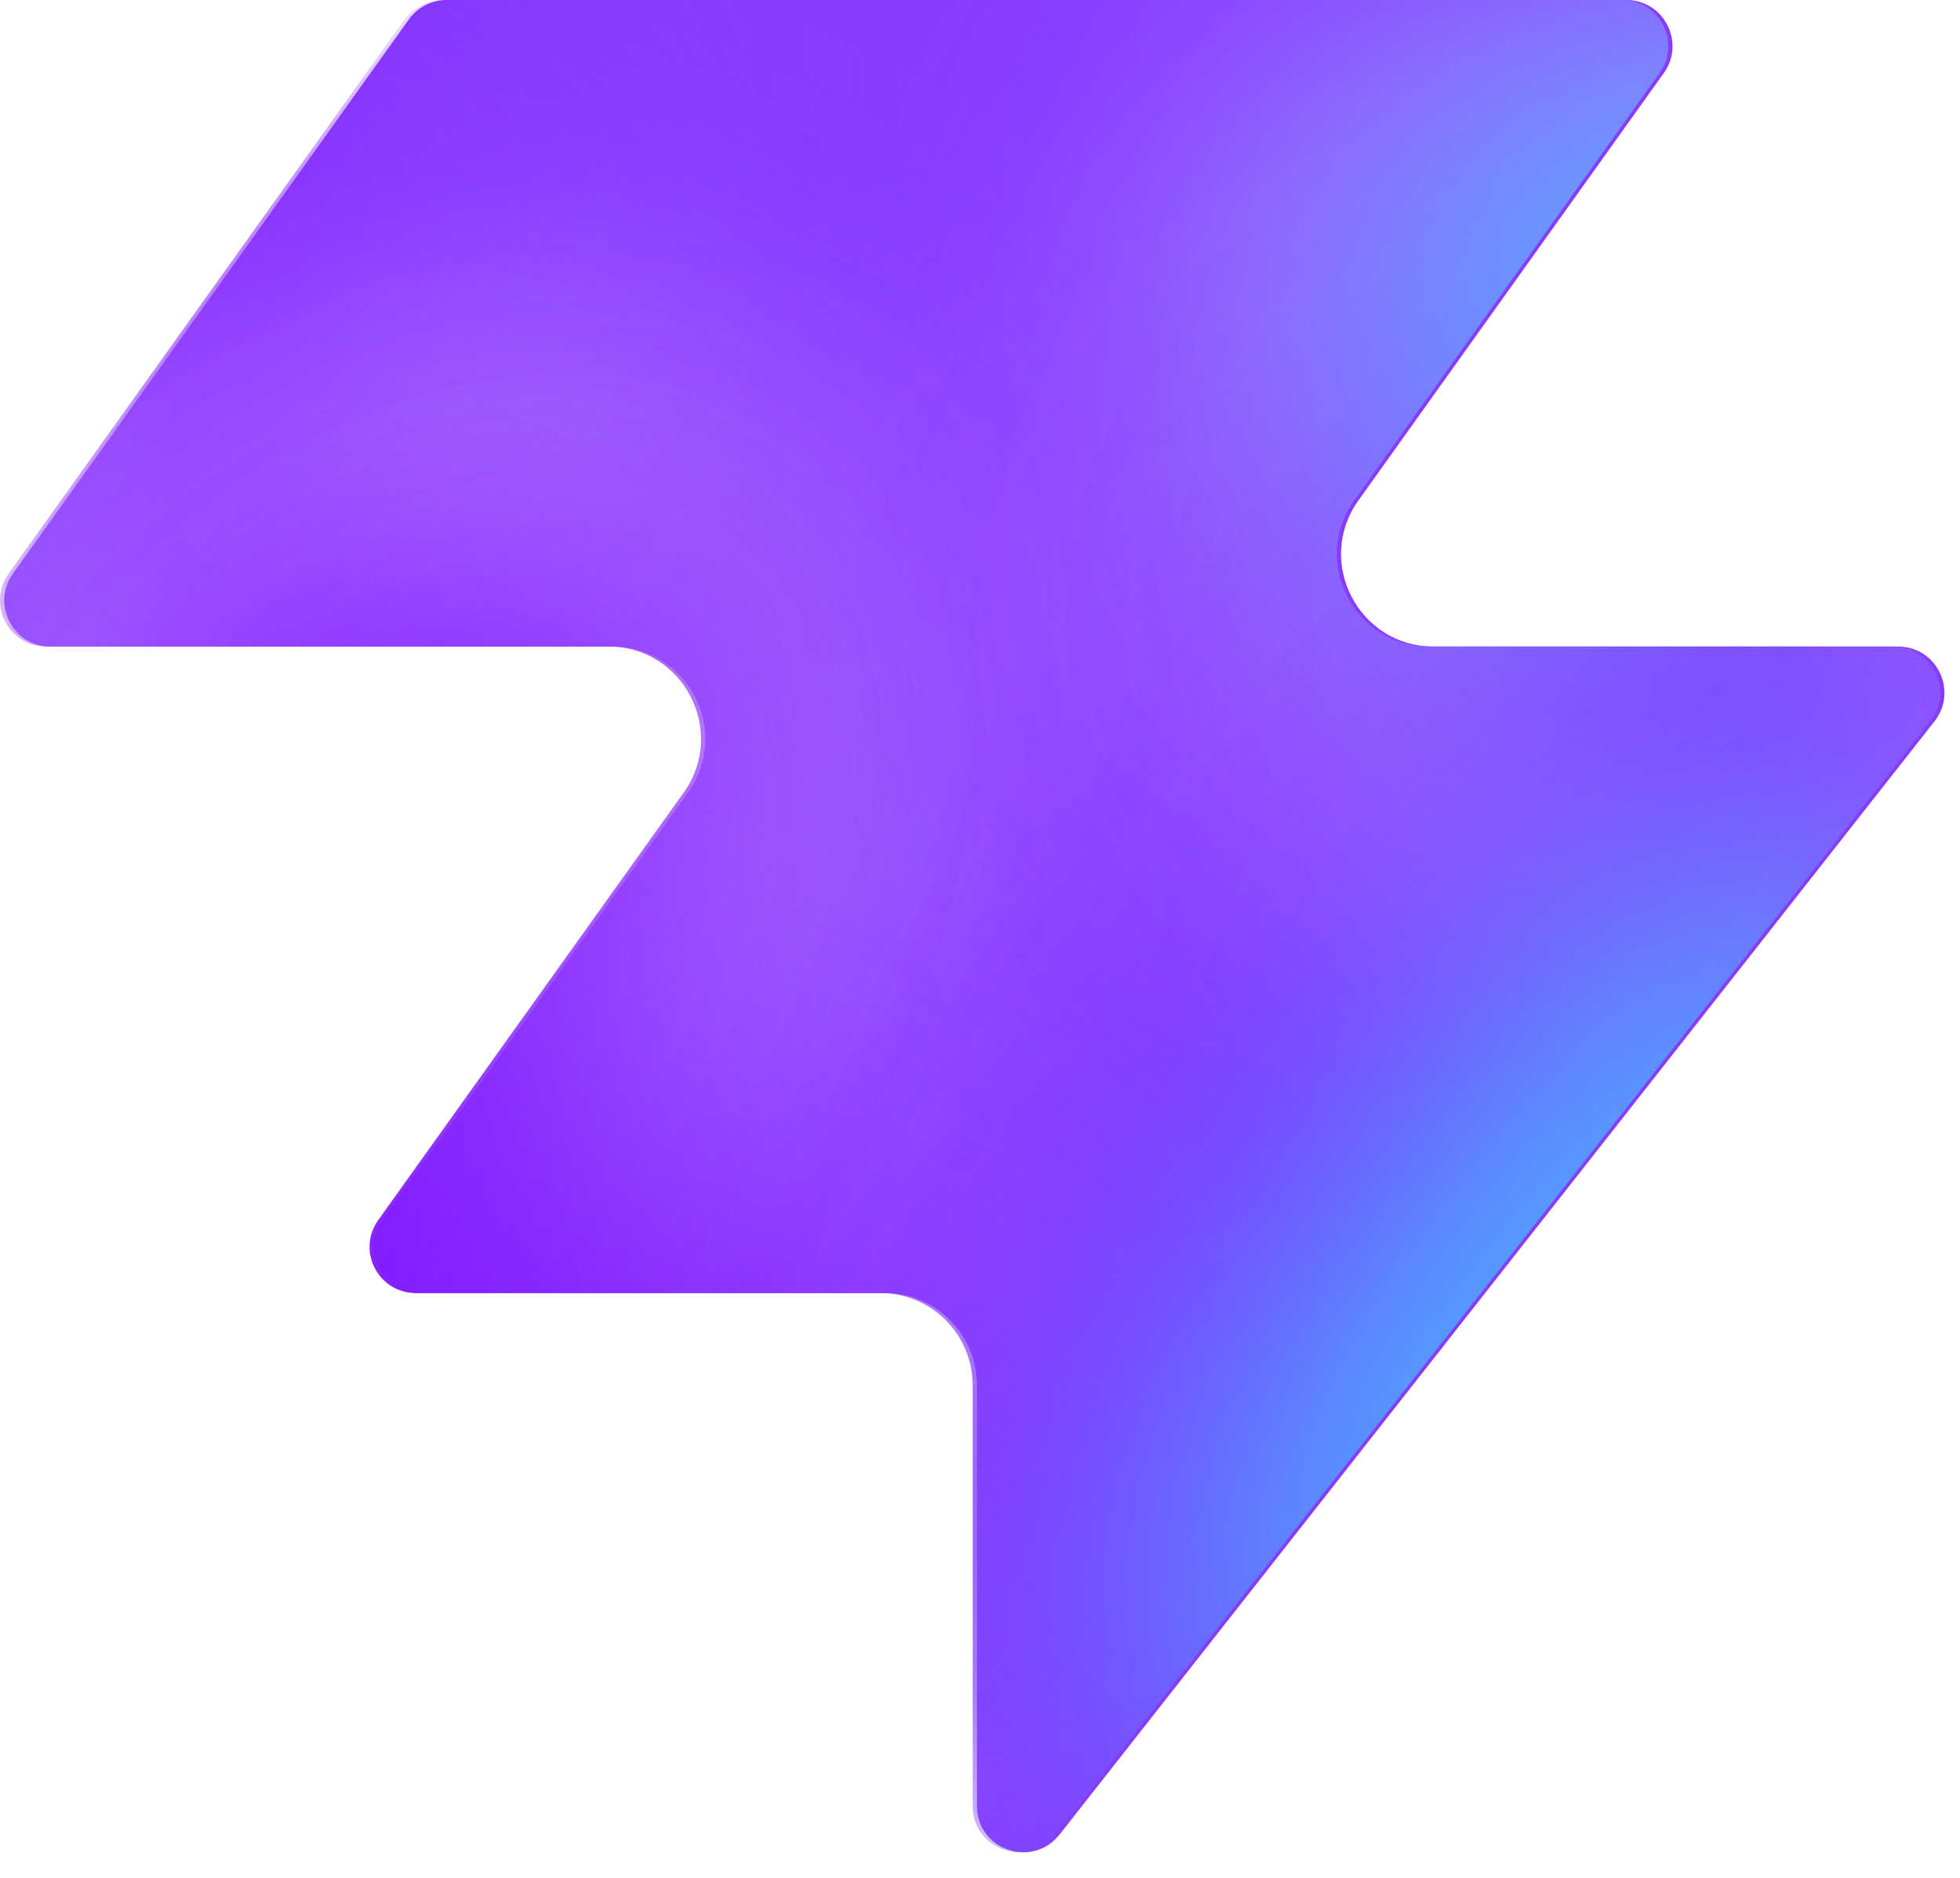
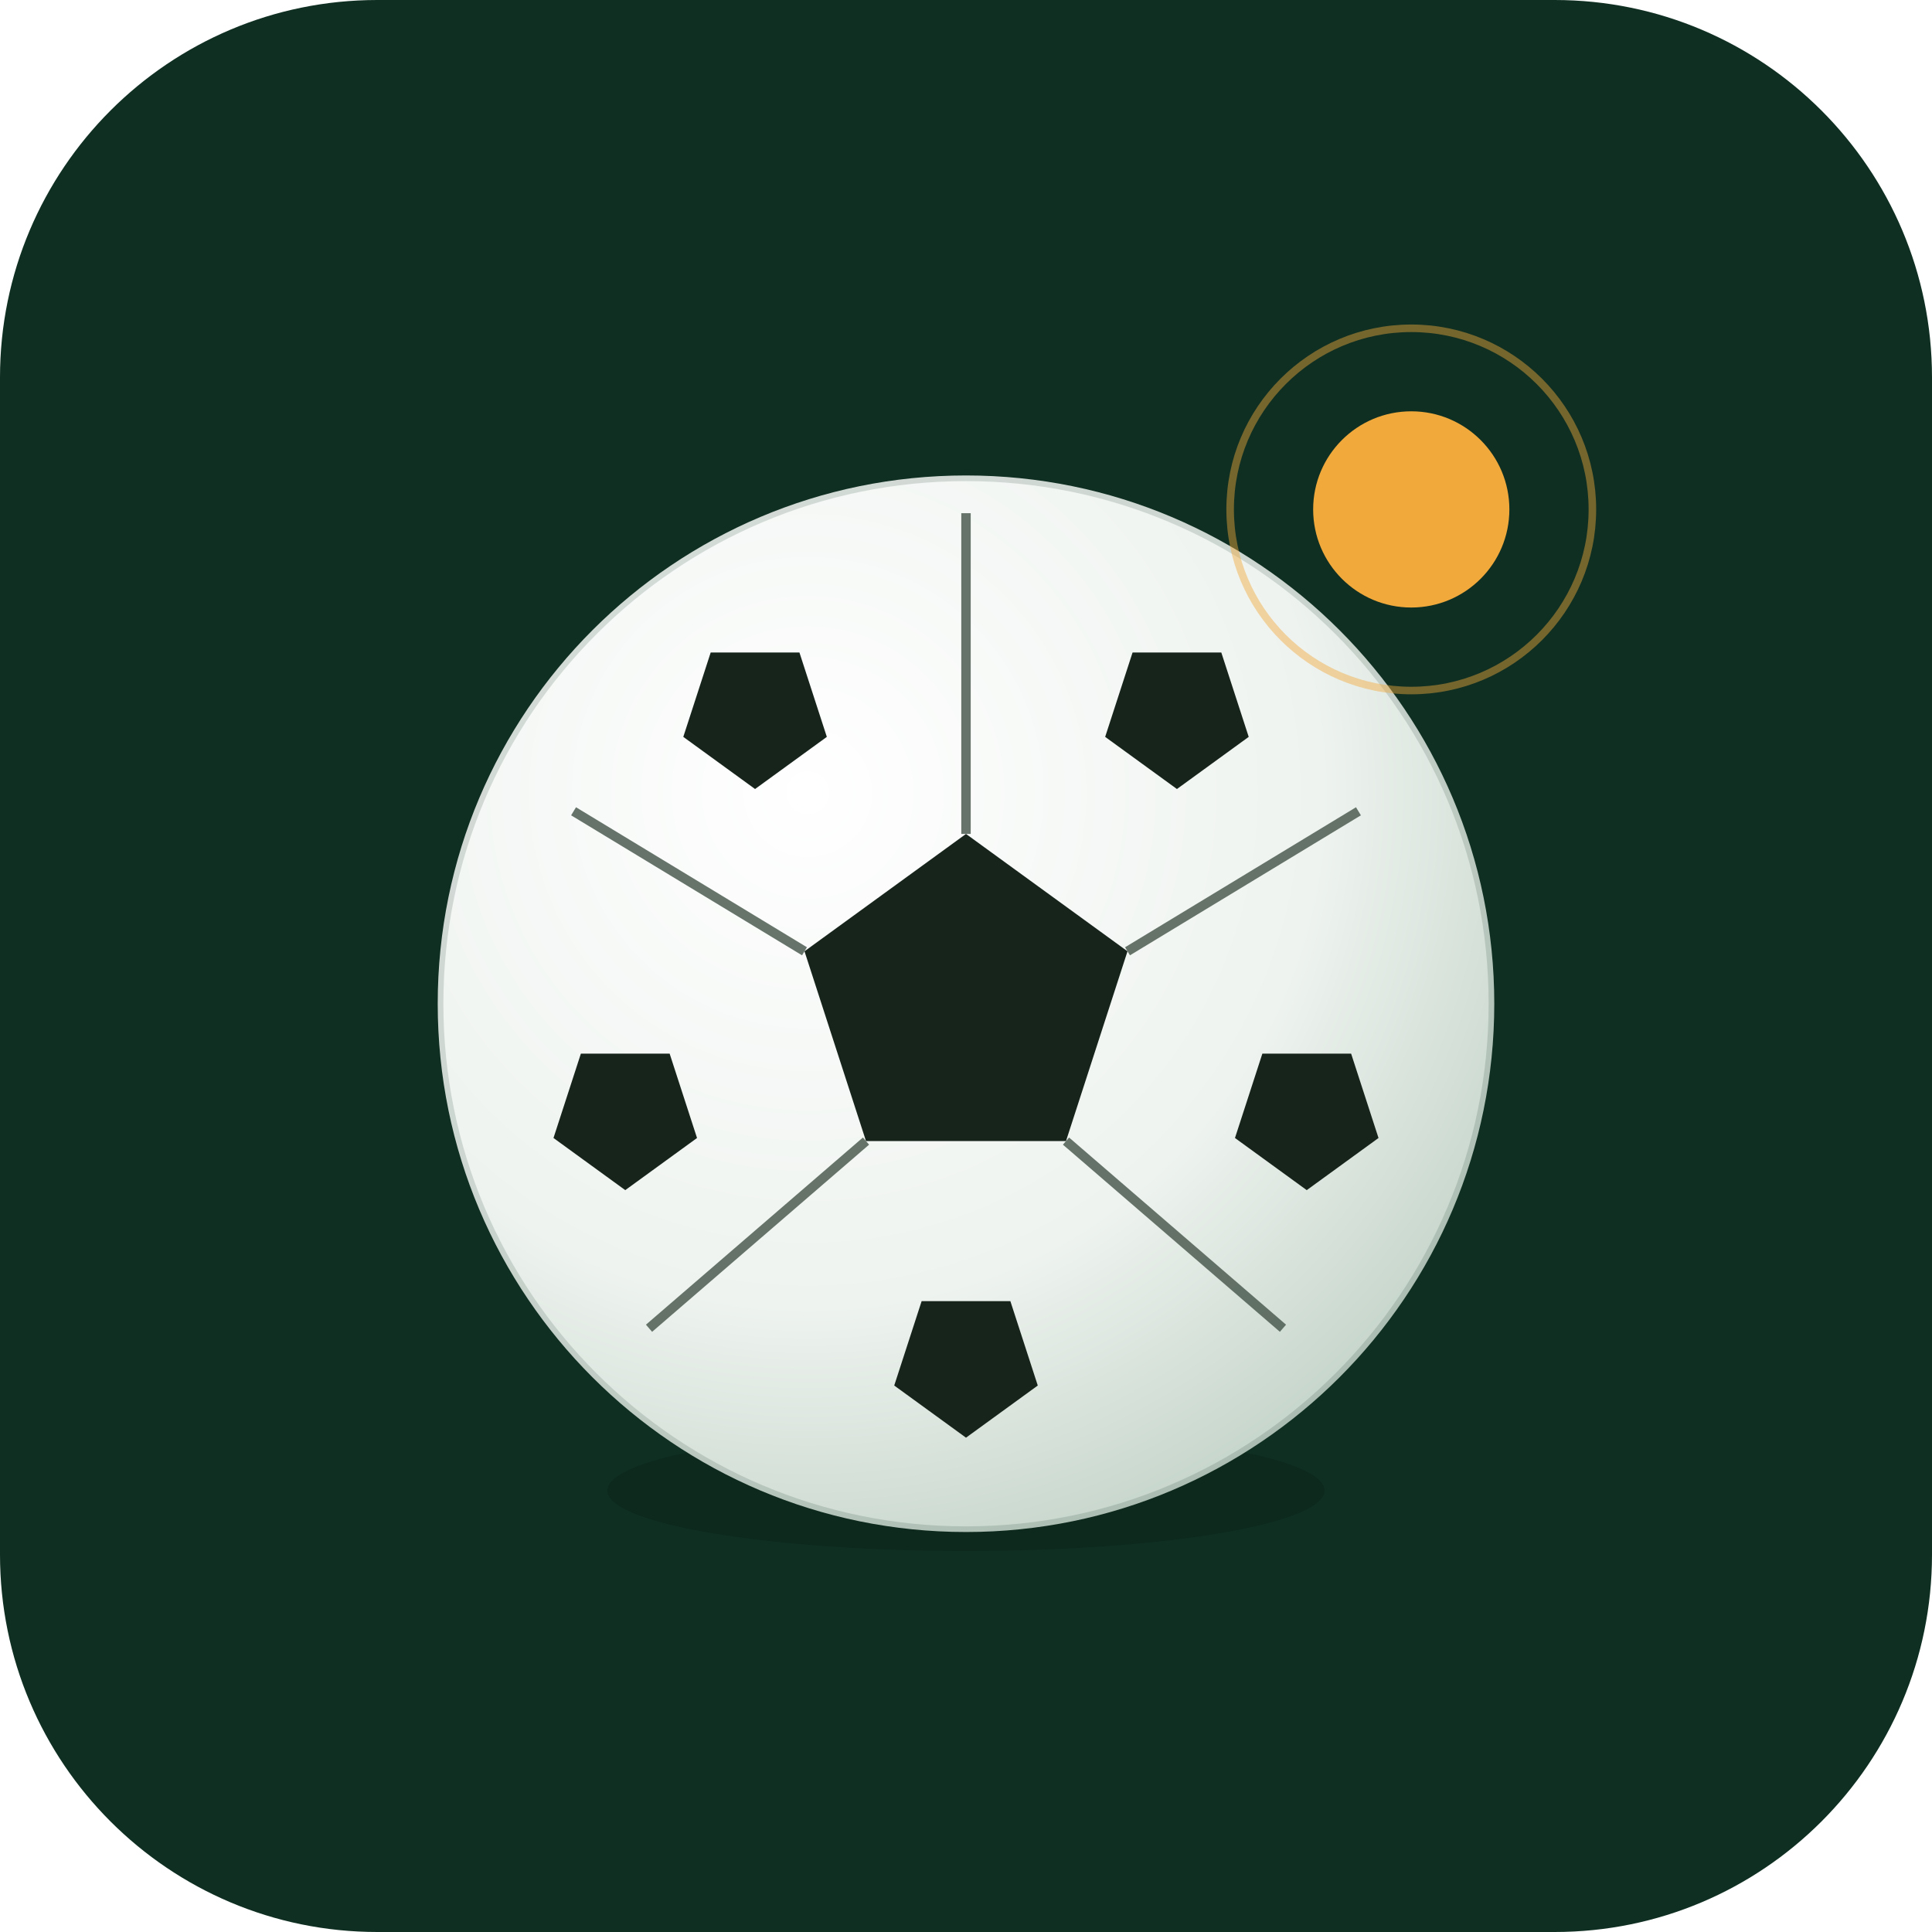
- <svg xmlns="http://www.w3.org/2000/svg" width="48" height="46" fill="none" viewBox="0 0 48 46">
-   <path fill="#863bff" d="M25.946 44.938c-.664.845-2.021.375-2.021-.698V33.937a2.26 2.26 0 0 0-2.262-2.262H10.287c-.92 0-1.456-1.04-.92-1.788l7.48-10.471c1.07-1.497 0-3.578-1.842-3.578H1.237c-.92 0-1.456-1.04-.92-1.788L10.013.474c.214-.297.556-.474.92-.474h28.894c.92 0 1.456 1.04.92 1.788l-7.48 10.471c-1.07 1.498 0 3.579 1.842 3.579h11.377c.943 0 1.473 1.088.89 1.83L25.947 44.94z" style="fill:#863bff;fill:color(display-p3 .525 .23 1);fill-opacity:1" />
-   <mask id="a" width="48" height="46" x="0" y="0" maskUnits="userSpaceOnUse" style="mask-type:alpha">
-     <path fill="#000" d="M25.842 44.938c-.664.844-2.021.375-2.021-.698V33.937a2.26 2.26 0 0 0-2.262-2.262H10.183c-.92 0-1.456-1.04-.92-1.788l7.48-10.471c1.07-1.498 0-3.579-1.842-3.579H1.133c-.92 0-1.456-1.04-.92-1.787L9.91.473c.214-.297.556-.474.92-.474h28.894c.92 0 1.456 1.04.92 1.788l-7.48 10.471c-1.07 1.498 0 3.578 1.842 3.578h11.377c.943 0 1.473 1.088.89 1.832L25.843 44.94z" style="fill:#000;fill-opacity:1" />
-   </mask>
-   <g mask="url(#a)">
-     <g filter="url(#b)">
-       <ellipse cx="5.508" cy="14.704" fill="#ede6ff" rx="5.508" ry="14.704" style="fill:#ede6ff;fill:color(display-p3 .927 .903 1);fill-opacity:1" transform="matrix(.00324 1 1 -.00324 -4.47 31.516)" />
-     </g>
-     <g filter="url(#c)">
-       <ellipse cx="10.399" cy="29.851" fill="#ede6ff" rx="10.399" ry="29.851" style="fill:#ede6ff;fill:color(display-p3 .927 .903 1);fill-opacity:1" transform="matrix(.00324 1 1 -.00324 -39.328 7.883)" />
-     </g>
-     <g filter="url(#d)">
-       <ellipse cx="5.508" cy="30.487" fill="#7e14ff" rx="5.508" ry="30.487" style="fill:#7e14ff;fill:color(display-p3 .492 .077 1);fill-opacity:1" transform="rotate(89.814 -25.913 -14.639)scale(1 -1)" />
-     </g>
-     <g filter="url(#e)">
-       <ellipse cx="5.508" cy="30.599" fill="#7e14ff" rx="5.508" ry="30.599" style="fill:#7e14ff;fill:color(display-p3 .492 .077 1);fill-opacity:1" transform="rotate(89.814 -32.644 -3.334)scale(1 -1)" />
-     </g>
-     <g filter="url(#f)">
-       <ellipse cx="5.508" cy="30.599" fill="#7e14ff" rx="5.508" ry="30.599" style="fill:#7e14ff;fill:color(display-p3 .492 .077 1);fill-opacity:1" transform="matrix(.00324 1 1 -.00324 -34.34 30.47)" />
-     </g>
-     <g filter="url(#g)">
-       <ellipse cx="14.072" cy="22.078" fill="#ede6ff" rx="14.072" ry="22.078" style="fill:#ede6ff;fill:color(display-p3 .927 .903 1);fill-opacity:1" transform="rotate(93.35 24.506 48.493)scale(-1 1)" />
-     </g>
-     <g filter="url(#h)">
-       <ellipse cx="3.47" cy="21.501" fill="#7e14ff" rx="3.47" ry="21.501" style="fill:#7e14ff;fill:color(display-p3 .492 .077 1);fill-opacity:1" transform="rotate(89.009 28.708 47.59)scale(-1 1)" />
-     </g>
-     <g filter="url(#i)">
-       <ellipse cx="3.47" cy="21.501" fill="#7e14ff" rx="3.47" ry="21.501" style="fill:#7e14ff;fill:color(display-p3 .492 .077 1);fill-opacity:1" transform="rotate(89.009 28.708 47.59)scale(-1 1)" />
-     </g>
-     <g filter="url(#j)">
-       <ellipse cx=".387" cy="8.972" fill="#7e14ff" rx="4.407" ry="29.108" style="fill:#7e14ff;fill:color(display-p3 .492 .077 1);fill-opacity:1" transform="rotate(39.51 .387 8.972)" />
-     </g>
-     <g filter="url(#k)">
-       <ellipse cx="47.523" cy="-6.092" fill="#7e14ff" rx="4.407" ry="29.108" style="fill:#7e14ff;fill:color(display-p3 .492 .077 1);fill-opacity:1" transform="rotate(37.892 47.523 -6.092)" />
-     </g>
-     <g filter="url(#l)">
-       <ellipse cx="41.412" cy="6.333" fill="#47bfff" rx="5.971" ry="9.665" style="fill:#47bfff;fill:color(display-p3 .28 .748 1);fill-opacity:1" transform="rotate(37.892 41.412 6.333)" />
-     </g>
-     <g filter="url(#m)">
-       <ellipse cx="-1.879" cy="38.332" fill="#7e14ff" rx="4.407" ry="29.108" style="fill:#7e14ff;fill:color(display-p3 .492 .077 1);fill-opacity:1" transform="rotate(37.892 -1.88 38.332)" />
-     </g>
-     <g filter="url(#n)">
-       <ellipse cx="-1.879" cy="38.332" fill="#7e14ff" rx="4.407" ry="29.108" style="fill:#7e14ff;fill:color(display-p3 .492 .077 1);fill-opacity:1" transform="rotate(37.892 -1.88 38.332)" />
-     </g>
-     <g filter="url(#o)">
-       <ellipse cx="35.651" cy="29.907" fill="#7e14ff" rx="4.407" ry="29.108" style="fill:#7e14ff;fill:color(display-p3 .492 .077 1);fill-opacity:1" transform="rotate(37.892 35.651 29.907)" />
-     </g>
-     <g filter="url(#p)">
-       <ellipse cx="38.418" cy="32.4" fill="#47bfff" rx="5.971" ry="15.297" style="fill:#47bfff;fill:color(display-p3 .28 .748 1);fill-opacity:1" transform="rotate(37.892 38.418 32.4)" />
-     </g>
+ <svg xmlns="http://www.w3.org/2000/svg" width="512" height="512" viewBox="0 0 512 512" role="img">
+   <defs>
+     <radialGradient id="ballShade" cx="35%" cy="30%" r="75%">
+       <stop offset="0%" stop-color="#FFFFFF" />
+       <stop offset="65%" stop-color="#EEF3EF" />
+       <stop offset="100%" stop-color="#C7D6CC" />
+     </radialGradient>
+   </defs>
+   <rect x="0" y="0" width="512" height="512" rx="100" fill="#0F2F22" />
+   <ellipse cx="256" cy="395" rx="95" ry="16" fill="#081A12" opacity="0.35" />
+   <circle cx="256" cy="266" r="140" fill="url(#ballShade)" />
+   <polygon points="256,221 298.8,252.1 282.5,302.4 229.5,302.4 213.2,252.1" fill="#17241C" />
+   <polygon points="323.66,172.92 330.92,195.28 311.9,209.1 292.88,195.28 300.14,172.92" fill="#17241C" />
+   <polygon points="365.32,301.58 346.3,315.4 327.28,301.58 334.54,279.22 358.06,279.22" fill="#17241C" />
+   <polygon points="256,381 236.98,367.18 244.24,344.82 267.76,344.82 275.02,367.18" fill="#17241C" />
+   <polygon points="146.68,301.58 153.94,279.22 177.46,279.22 184.72,301.58 165.7,315.4" fill="#17241C" />
+   <polygon points="188.34,172.92 211.86,172.92 219.12,195.28 200.1,209.1 181.08,195.28" fill="#17241C" />
+   <g stroke="#4C5C51" stroke-width="2.5" fill="none" opacity="0.85">
+     <path d="M256,221 L256,136" />
+     <path d="M298.8,252.1 L360,215" />
+     <path d="M282.5,302.4 L340,352" />
+     <path d="M229.5,302.4 L172,352" />
+     <path d="M213.2,252.1 L152,215" />
  </g>
-   <defs>
-     <filter id="b" width="60.045" height="41.654" x="-19.77" y="16.149" color-interpolation-filters="sRGB" filterUnits="userSpaceOnUse">
-       <feFlood flood-opacity="0" result="BackgroundImageFix" />
-       <feBlend in="SourceGraphic" in2="BackgroundImageFix" result="shape" />
-       <feGaussianBlur result="effect1_foregroundBlur_2002_17158" stdDeviation="7.659" />
-     </filter>
-     <filter id="c" width="90.34" height="51.437" x="-54.613" y="-7.533" color-interpolation-filters="sRGB" filterUnits="userSpaceOnUse">
-       <feFlood flood-opacity="0" result="BackgroundImageFix" />
-       <feBlend in="SourceGraphic" in2="BackgroundImageFix" result="shape" />
-       <feGaussianBlur result="effect1_foregroundBlur_2002_17158" stdDeviation="7.659" />
-     </filter>
-     <filter id="d" width="79.355" height="29.4" x="-49.64" y="2.03" color-interpolation-filters="sRGB" filterUnits="userSpaceOnUse">
-       <feFlood flood-opacity="0" result="BackgroundImageFix" />
-       <feBlend in="SourceGraphic" in2="BackgroundImageFix" result="shape" />
-       <feGaussianBlur result="effect1_foregroundBlur_2002_17158" stdDeviation="4.596" />
-     </filter>
-     <filter id="e" width="79.579" height="29.4" x="-45.045" y="20.029" color-interpolation-filters="sRGB" filterUnits="userSpaceOnUse">
-       <feFlood flood-opacity="0" result="BackgroundImageFix" />
-       <feBlend in="SourceGraphic" in2="BackgroundImageFix" result="shape" />
-       <feGaussianBlur result="effect1_foregroundBlur_2002_17158" stdDeviation="4.596" />
-     </filter>
-     <filter id="f" width="79.579" height="29.4" x="-43.513" y="21.178" color-interpolation-filters="sRGB" filterUnits="userSpaceOnUse">
-       <feFlood flood-opacity="0" result="BackgroundImageFix" />
-       <feBlend in="SourceGraphic" in2="BackgroundImageFix" result="shape" />
-       <feGaussianBlur result="effect1_foregroundBlur_2002_17158" stdDeviation="4.596" />
-     </filter>
-     <filter id="g" width="74.749" height="58.852" x="15.756" y="-17.901" color-interpolation-filters="sRGB" filterUnits="userSpaceOnUse">
-       <feFlood flood-opacity="0" result="BackgroundImageFix" />
-       <feBlend in="SourceGraphic" in2="BackgroundImageFix" result="shape" />
-       <feGaussianBlur result="effect1_foregroundBlur_2002_17158" stdDeviation="7.659" />
-     </filter>
-     <filter id="h" width="61.377" height="25.362" x="23.548" y="2.284" color-interpolation-filters="sRGB" filterUnits="userSpaceOnUse">
-       <feFlood flood-opacity="0" result="BackgroundImageFix" />
-       <feBlend in="SourceGraphic" in2="BackgroundImageFix" result="shape" />
-       <feGaussianBlur result="effect1_foregroundBlur_2002_17158" stdDeviation="4.596" />
-     </filter>
-     <filter id="i" width="61.377" height="25.362" x="23.548" y="2.284" color-interpolation-filters="sRGB" filterUnits="userSpaceOnUse">
-       <feFlood flood-opacity="0" result="BackgroundImageFix" />
-       <feBlend in="SourceGraphic" in2="BackgroundImageFix" result="shape" />
-       <feGaussianBlur result="effect1_foregroundBlur_2002_17158" stdDeviation="4.596" />
-     </filter>
-     <filter id="j" width="56.045" height="63.649" x="-27.636" y="-22.853" color-interpolation-filters="sRGB" filterUnits="userSpaceOnUse">
-       <feFlood flood-opacity="0" result="BackgroundImageFix" />
-       <feBlend in="SourceGraphic" in2="BackgroundImageFix" result="shape" />
-       <feGaussianBlur result="effect1_foregroundBlur_2002_17158" stdDeviation="4.596" />
-     </filter>
-     <filter id="k" width="54.814" height="64.646" x="20.116" y="-38.415" color-interpolation-filters="sRGB" filterUnits="userSpaceOnUse">
-       <feFlood flood-opacity="0" result="BackgroundImageFix" />
-       <feBlend in="SourceGraphic" in2="BackgroundImageFix" result="shape" />
-       <feGaussianBlur result="effect1_foregroundBlur_2002_17158" stdDeviation="4.596" />
-     </filter>
-     <filter id="l" width="33.541" height="35.313" x="24.641" y="-11.323" color-interpolation-filters="sRGB" filterUnits="userSpaceOnUse">
-       <feFlood flood-opacity="0" result="BackgroundImageFix" />
-       <feBlend in="SourceGraphic" in2="BackgroundImageFix" result="shape" />
-       <feGaussianBlur result="effect1_foregroundBlur_2002_17158" stdDeviation="4.596" />
-     </filter>
-     <filter id="m" width="54.814" height="64.646" x="-29.286" y="6.009" color-interpolation-filters="sRGB" filterUnits="userSpaceOnUse">
-       <feFlood flood-opacity="0" result="BackgroundImageFix" />
-       <feBlend in="SourceGraphic" in2="BackgroundImageFix" result="shape" />
-       <feGaussianBlur result="effect1_foregroundBlur_2002_17158" stdDeviation="4.596" />
-     </filter>
-     <filter id="n" width="54.814" height="64.646" x="-29.286" y="6.009" color-interpolation-filters="sRGB" filterUnits="userSpaceOnUse">
-       <feFlood flood-opacity="0" result="BackgroundImageFix" />
-       <feBlend in="SourceGraphic" in2="BackgroundImageFix" result="shape" />
-       <feGaussianBlur result="effect1_foregroundBlur_2002_17158" stdDeviation="4.596" />
-     </filter>
-     <filter id="o" width="54.814" height="64.646" x="8.244" y="-2.416" color-interpolation-filters="sRGB" filterUnits="userSpaceOnUse">
-       <feFlood flood-opacity="0" result="BackgroundImageFix" />
-       <feBlend in="SourceGraphic" in2="BackgroundImageFix" result="shape" />
-       <feGaussianBlur result="effect1_foregroundBlur_2002_17158" stdDeviation="4.596" />
-     </filter>
-     <filter id="p" width="39.409" height="43.623" x="18.713" y="10.588" color-interpolation-filters="sRGB" filterUnits="userSpaceOnUse">
-       <feFlood flood-opacity="0" result="BackgroundImageFix" />
-       <feBlend in="SourceGraphic" in2="BackgroundImageFix" result="shape" />
-       <feGaussianBlur result="effect1_foregroundBlur_2002_17158" stdDeviation="4.596" />
-     </filter>
-   </defs>
+   <circle cx="256" cy="266" r="140" fill="none" stroke="#0F2F22" stroke-width="3" opacity="0.15" />
+   <circle cx="374" cy="135" r="48" fill="none" stroke="#F2A93B" stroke-width="2" opacity="0.45" />
+   <circle cx="374" cy="135" r="26" fill="#F2A93B" />
</svg>
